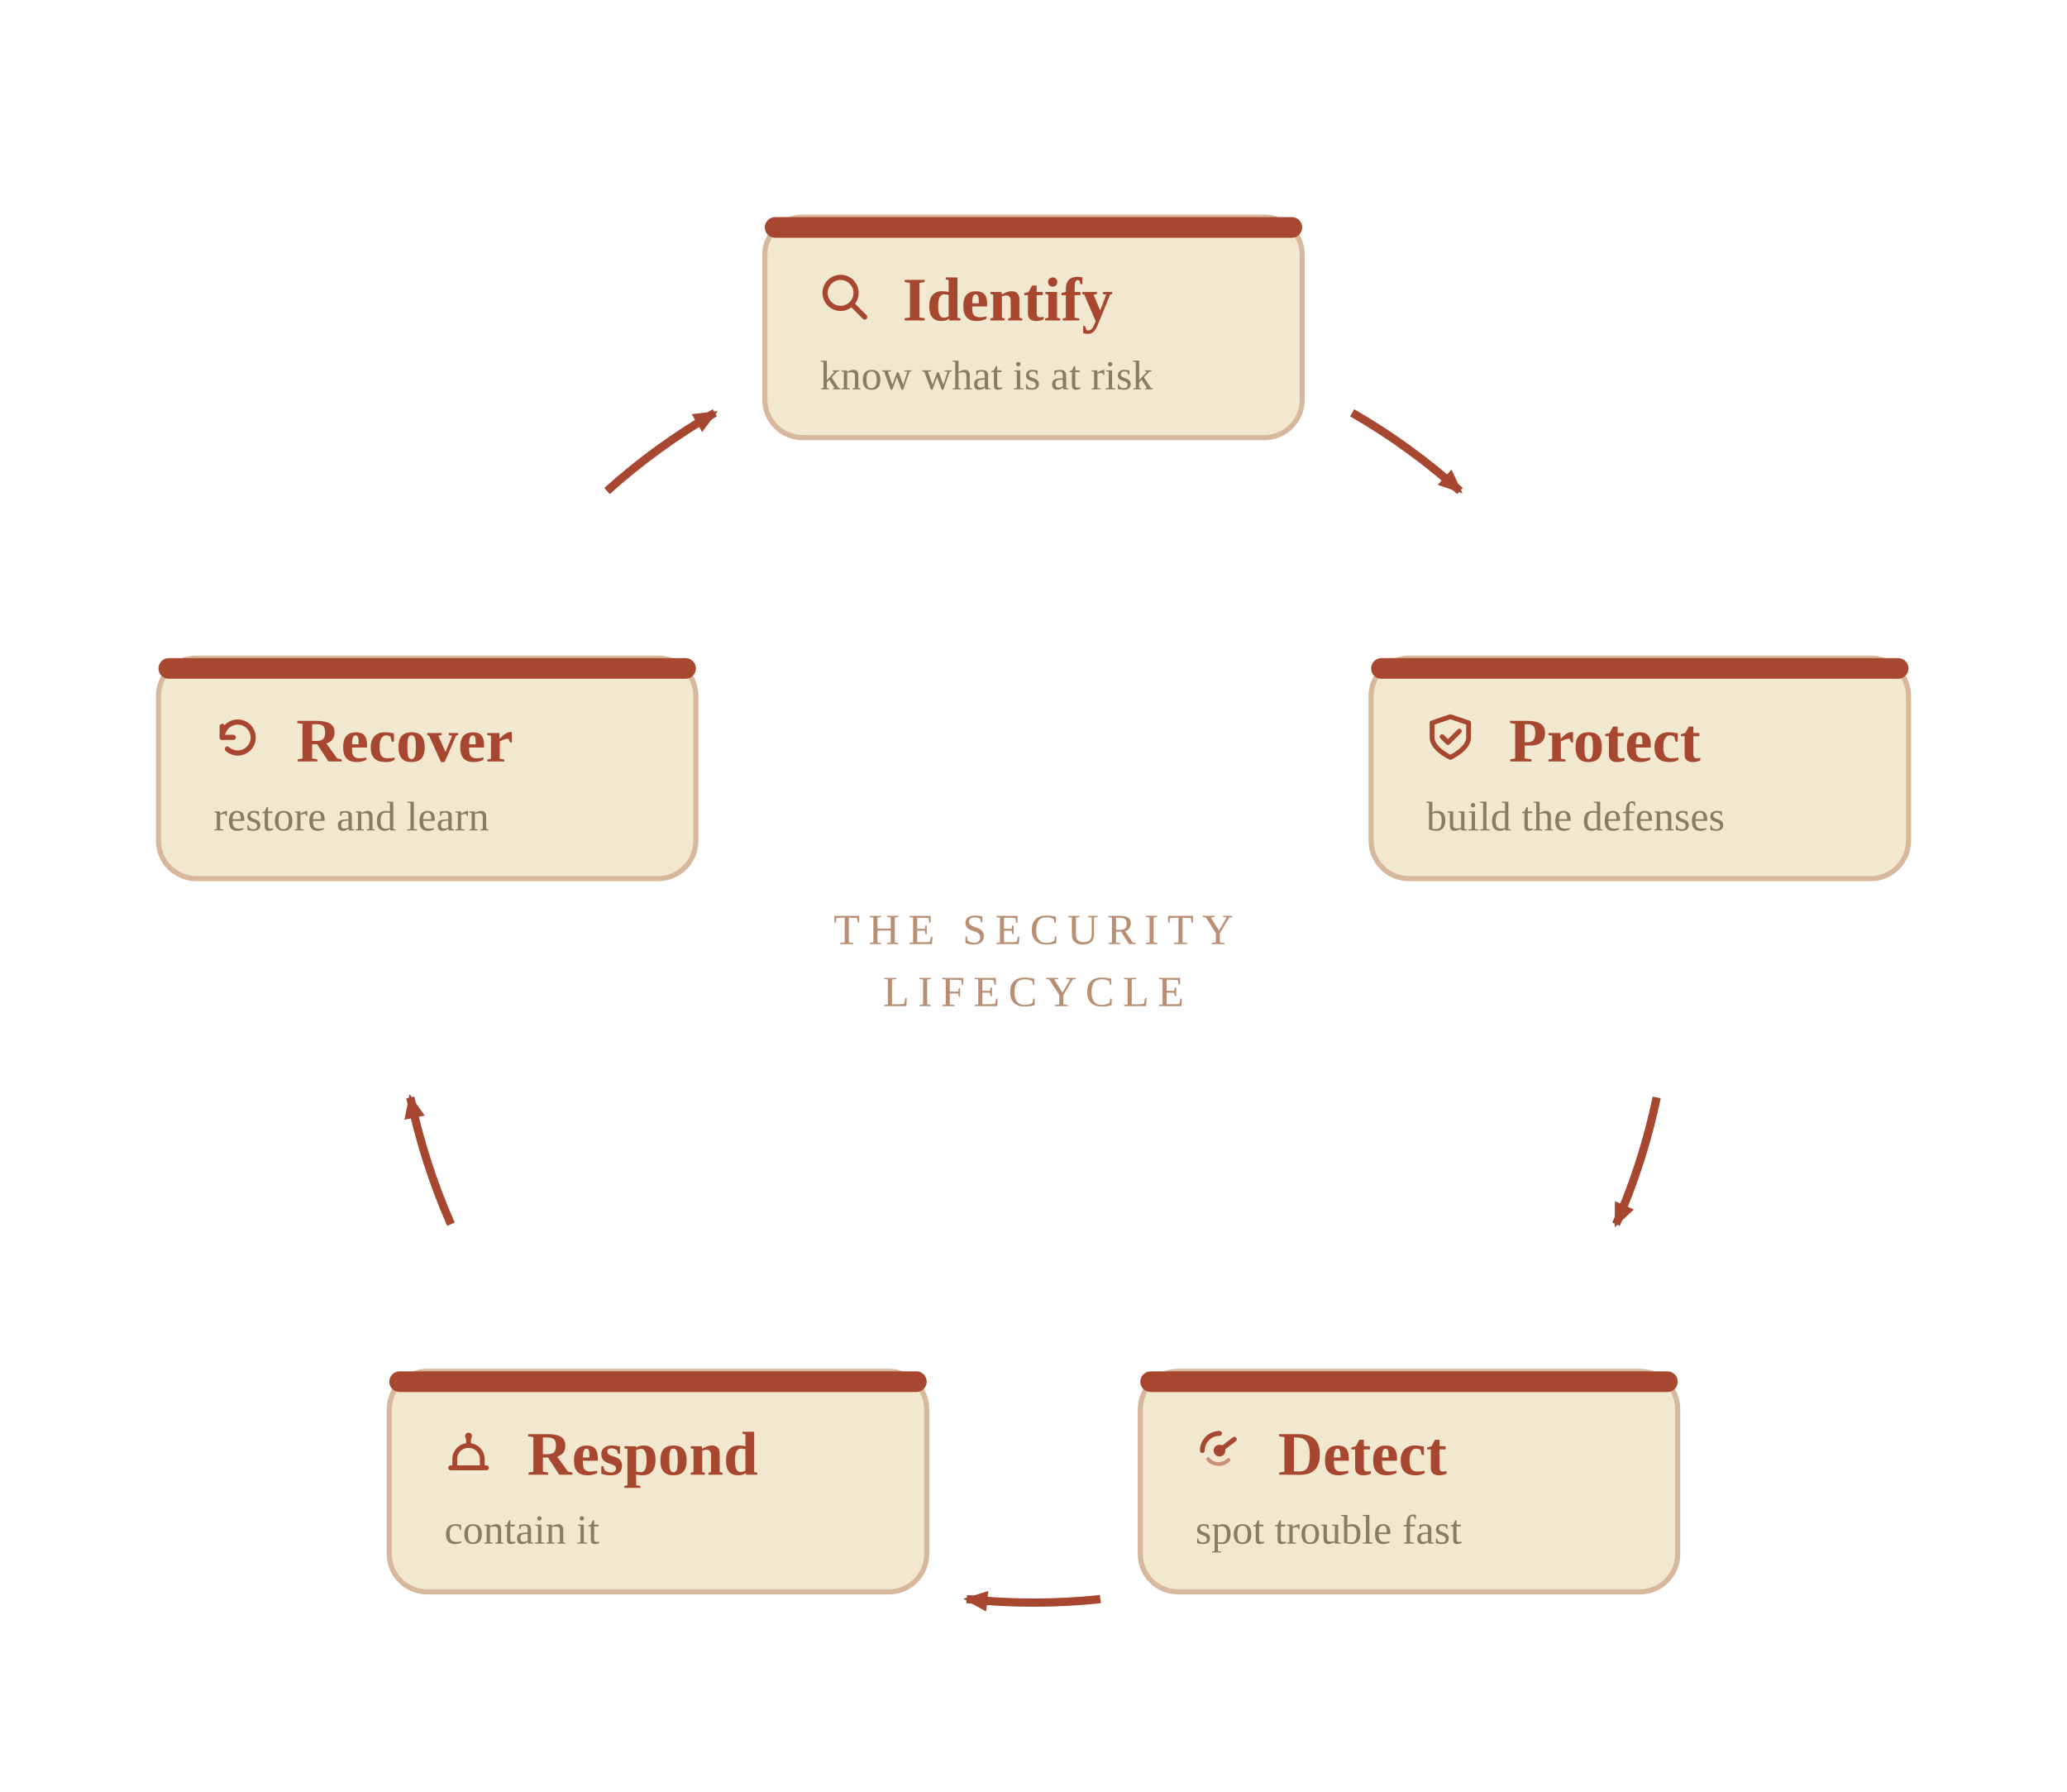
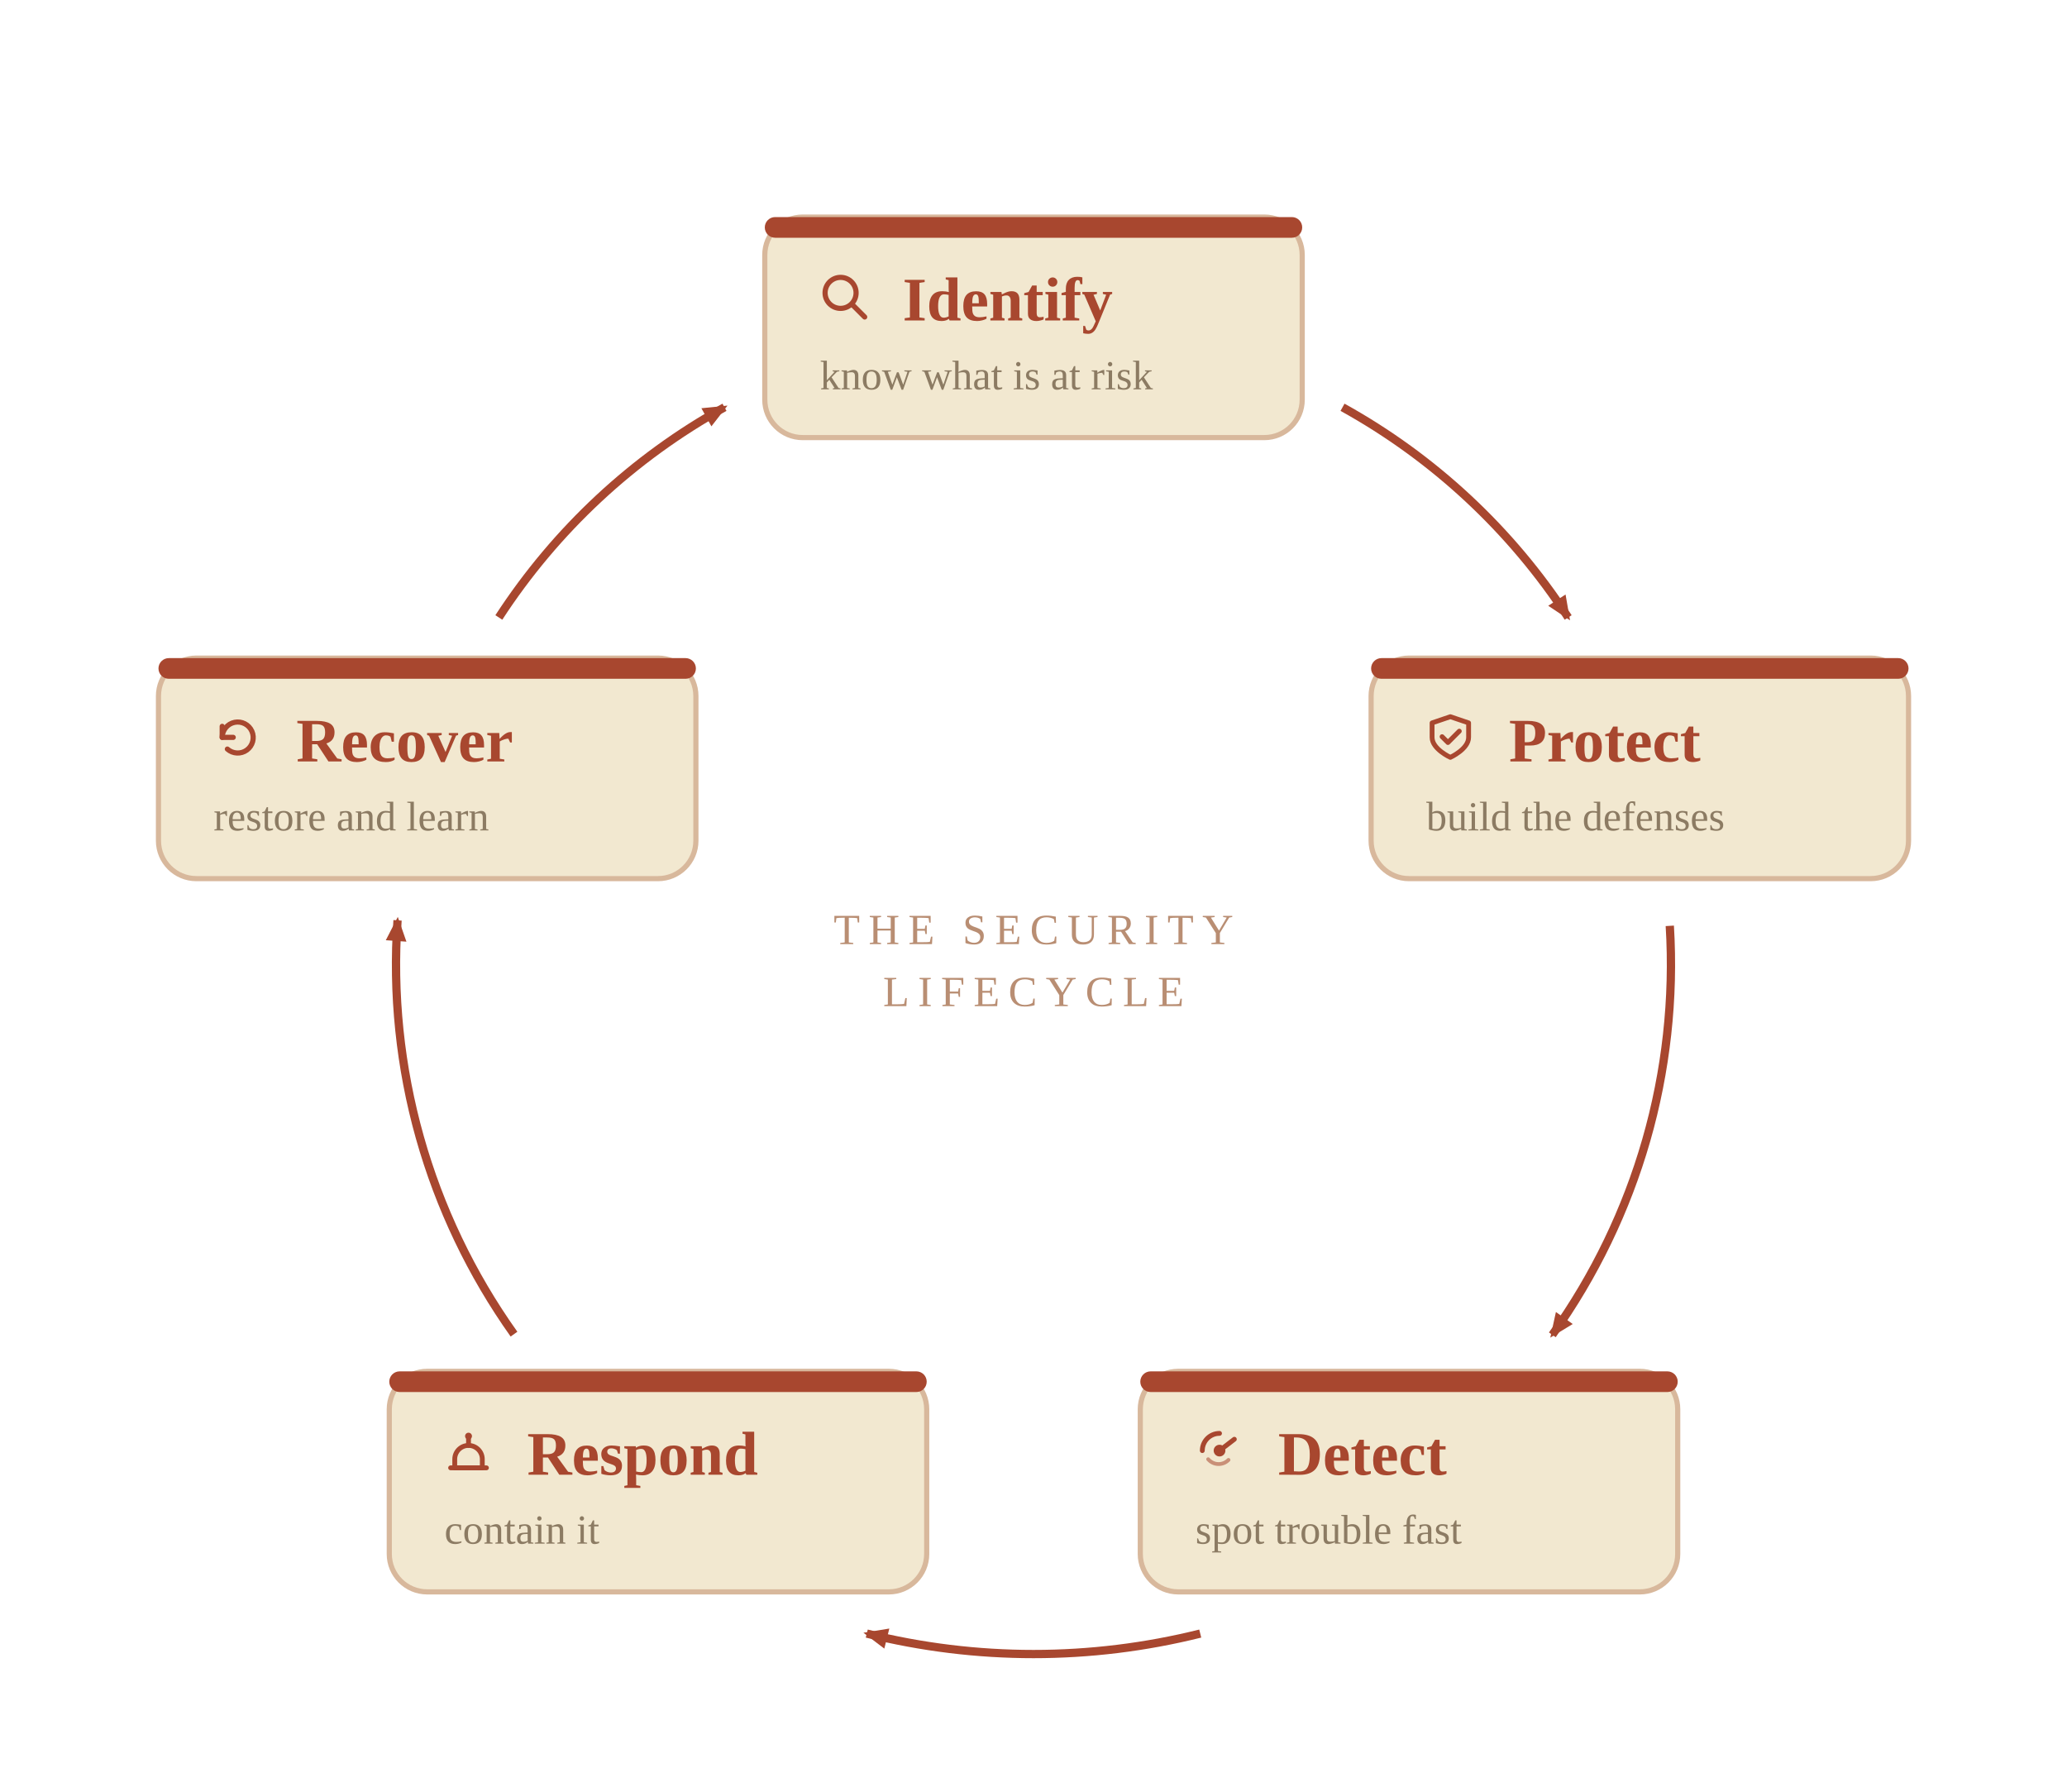
<svg xmlns="http://www.w3.org/2000/svg" viewBox="0 0 600 520" font-family="Georgia, 'Times New Roman', serif">
  <defs>
    <marker id="arw" markerWidth="9" markerHeight="9" refX="6" refY="3" orient="auto" markerUnits="userSpaceOnUse">
      <path d="M0,0 L7,3 L0,6 Z" fill="#A8472F" />
    </marker>
  </defs>
  <g fill="none" stroke="#A8472F" stroke-width="2.4" marker-end="url(#arw)">
-     <path d="M392.5,119.8 A185,185 0 0 1 423.8,142.5" />
-     <path d="M480.9,318.5 A185,185 0 0 1 469.1,355.3" />
-     <path d="M319.4,464.1 A185,185 0 0 1 280.6,464.1" />
-     <path d="M130.9,355.3 A185,185 0 0 1 119.1,318.5" />
-     <path d="M176.2,142.5 A185,185 0 0 1 207.5,119.8" />
+     <path d="M484.7,268.7 A185,185 0 0 1 450.6,387.4" />
+     <path d="M348.4,474.1 A200,200 0 0 1 251.6,474.1" />
+     <path d="M149.2,387.2 A185,185 0 0 1 115.4,267.1" />
+     <path d="M144.8,179.2 A185,185 0 0 1 210.3,118.2" />
+     <path d="M389.7,118.2 A185,185 0 0 1 455.2,179.2" />
  </g>
  <text x="300" y="274" text-anchor="middle" font-size="12.5" letter-spacing="2.5" fill="#B98E73">THE SECURITY</text>
  <text x="300" y="292" text-anchor="middle" font-size="12.5" letter-spacing="2.5" fill="#B98E73">LIFECYCLE</text>
  <g>
    <rect x="222" y="63" width="156" height="64" rx="11" fill="#F2E8D0" stroke="#D8B89C" stroke-width="1.5" />
    <rect x="222" y="63" width="156" height="6" rx="3" fill="#A8472F" />
    <g transform="translate(238,79)" fill="none" stroke="#A8472F" stroke-width="1.5" stroke-linecap="round">
      <circle cx="6" cy="6" r="4.5" />
      <line x1="9.5" y1="9.5" x2="13" y2="13" />
    </g>
    <text x="262" y="93" font-size="18" font-weight="bold" fill="#A8472F">Identify</text>
    <text x="238" y="113" font-size="12" fill="#8C7B63">know what is at risk</text>
  </g>
  <g>
    <rect x="398" y="191" width="156" height="64" rx="11" fill="#F2E8D0" stroke="#D8B89C" stroke-width="1.5" />
    <rect x="398" y="191" width="156" height="6" rx="3" fill="#A8472F" />
    <g transform="translate(414,207)" fill="none" stroke="#A8472F" stroke-width="1.4" stroke-linejoin="round" stroke-linecap="round">
      <path d="M7 1 L12.3 2.8 V7 C12.3 10.4 7 12.8 7 12.8 C7 12.8 1.7 10.4 1.7 7 V2.8 Z" />
      <path d="M4.6 6.8 L6.3 8.5 L9.6 5.2" />
    </g>
    <text x="438" y="221" font-size="18" font-weight="bold" fill="#A8472F">Protect</text>
    <text x="414" y="241" font-size="12" fill="#8C7B63">build the defenses</text>
  </g>
  <g>
    <rect x="331" y="398" width="156" height="64" rx="11" fill="#F2E8D0" stroke="#D8B89C" stroke-width="1.5" />
    <rect x="331" y="398" width="156" height="6" rx="3" fill="#A8472F" />
    <g transform="translate(347,414)" fill="none" stroke="#A8472F" stroke-width="1.4" stroke-linecap="round">
      <path d="M7 7 L11.3 3.7" />
      <path d="M2 7 A5 5 0 0 1 7 2" />
      <path d="M3.7 9.5 A4 4 0 0 0 9.6 9.7" stroke-width="1.1" opacity="0.55" />
      <circle cx="7" cy="7" r="1" fill="#A8472F" />
    </g>
    <text x="371" y="428" font-size="18" font-weight="bold" fill="#A8472F">Detect</text>
    <text x="347" y="448" font-size="12" fill="#8C7B63">spot trouble fast</text>
  </g>
  <g>
    <rect x="113" y="398" width="156" height="64" rx="11" fill="#F2E8D0" stroke="#D8B89C" stroke-width="1.5" />
    <rect x="113" y="398" width="156" height="6" rx="3" fill="#A8472F" />
    <g transform="translate(129,414)" fill="none" stroke="#A8472F" stroke-width="1.4" stroke-linecap="round" stroke-linejoin="round">
      <path d="M3 12 V9.5 A4 4 0 0 1 11 9.5 V12 Z" />
      <line x1="1.8" y1="12" x2="12.2" y2="12" />
      <line x1="7" y1="5.5" x2="7" y2="3.5" />
      <circle cx="7" cy="2.8" r="1" fill="#A8472F" stroke="none" />
    </g>
    <text x="153" y="428" font-size="18" font-weight="bold" fill="#A8472F">Respond</text>
    <text x="129" y="448" font-size="12" fill="#8C7B63">contain it</text>
  </g>
  <g>
    <rect x="46" y="191" width="156" height="64" rx="11" fill="#F2E8D0" stroke="#D8B89C" stroke-width="1.5" />
    <rect x="46" y="191" width="156" height="6" rx="3" fill="#A8472F" />
    <g transform="translate(62,207)" fill="none" stroke="#A8472F" stroke-width="1.5" stroke-linecap="round" stroke-linejoin="round">
      <path d="M2.5 7 A4.5 4.5 0 1 1 4 10.4" />
      <path d="M2.5 3.8 L2.5 7 L5.7 7" />
    </g>
    <text x="86" y="221" font-size="18" font-weight="bold" fill="#A8472F">Recover</text>
    <text x="62" y="241" font-size="12" fill="#8C7B63">restore and learn</text>
  </g>
</svg>
